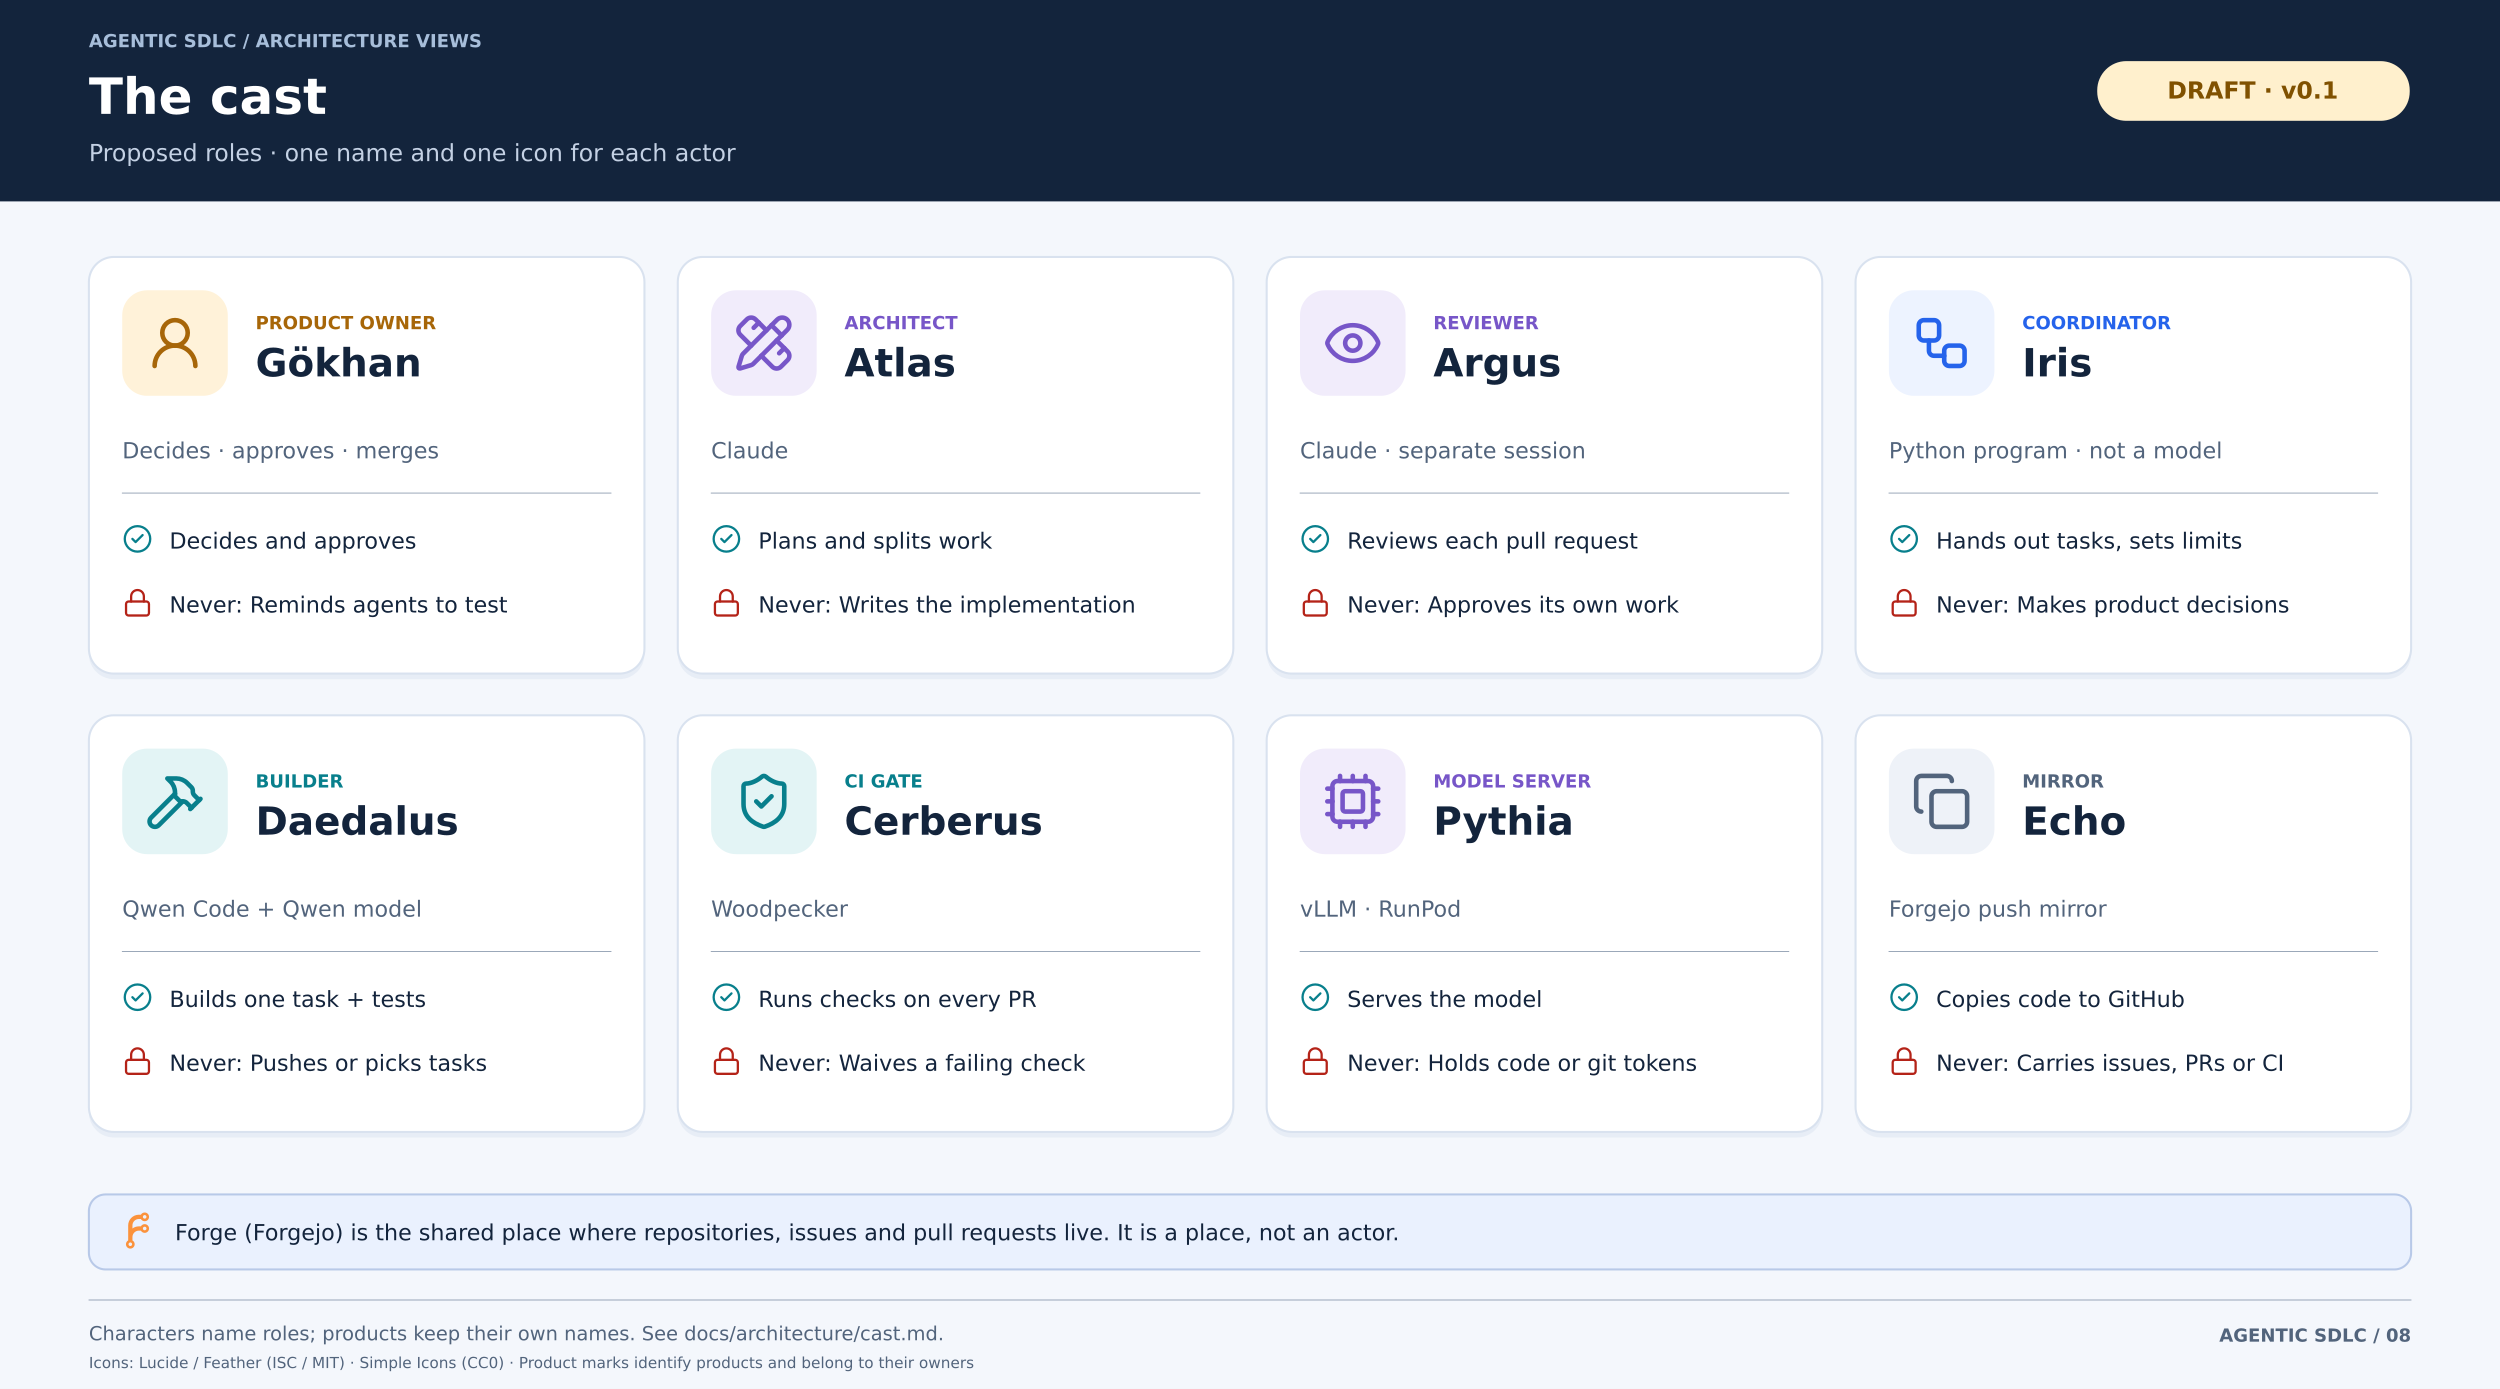
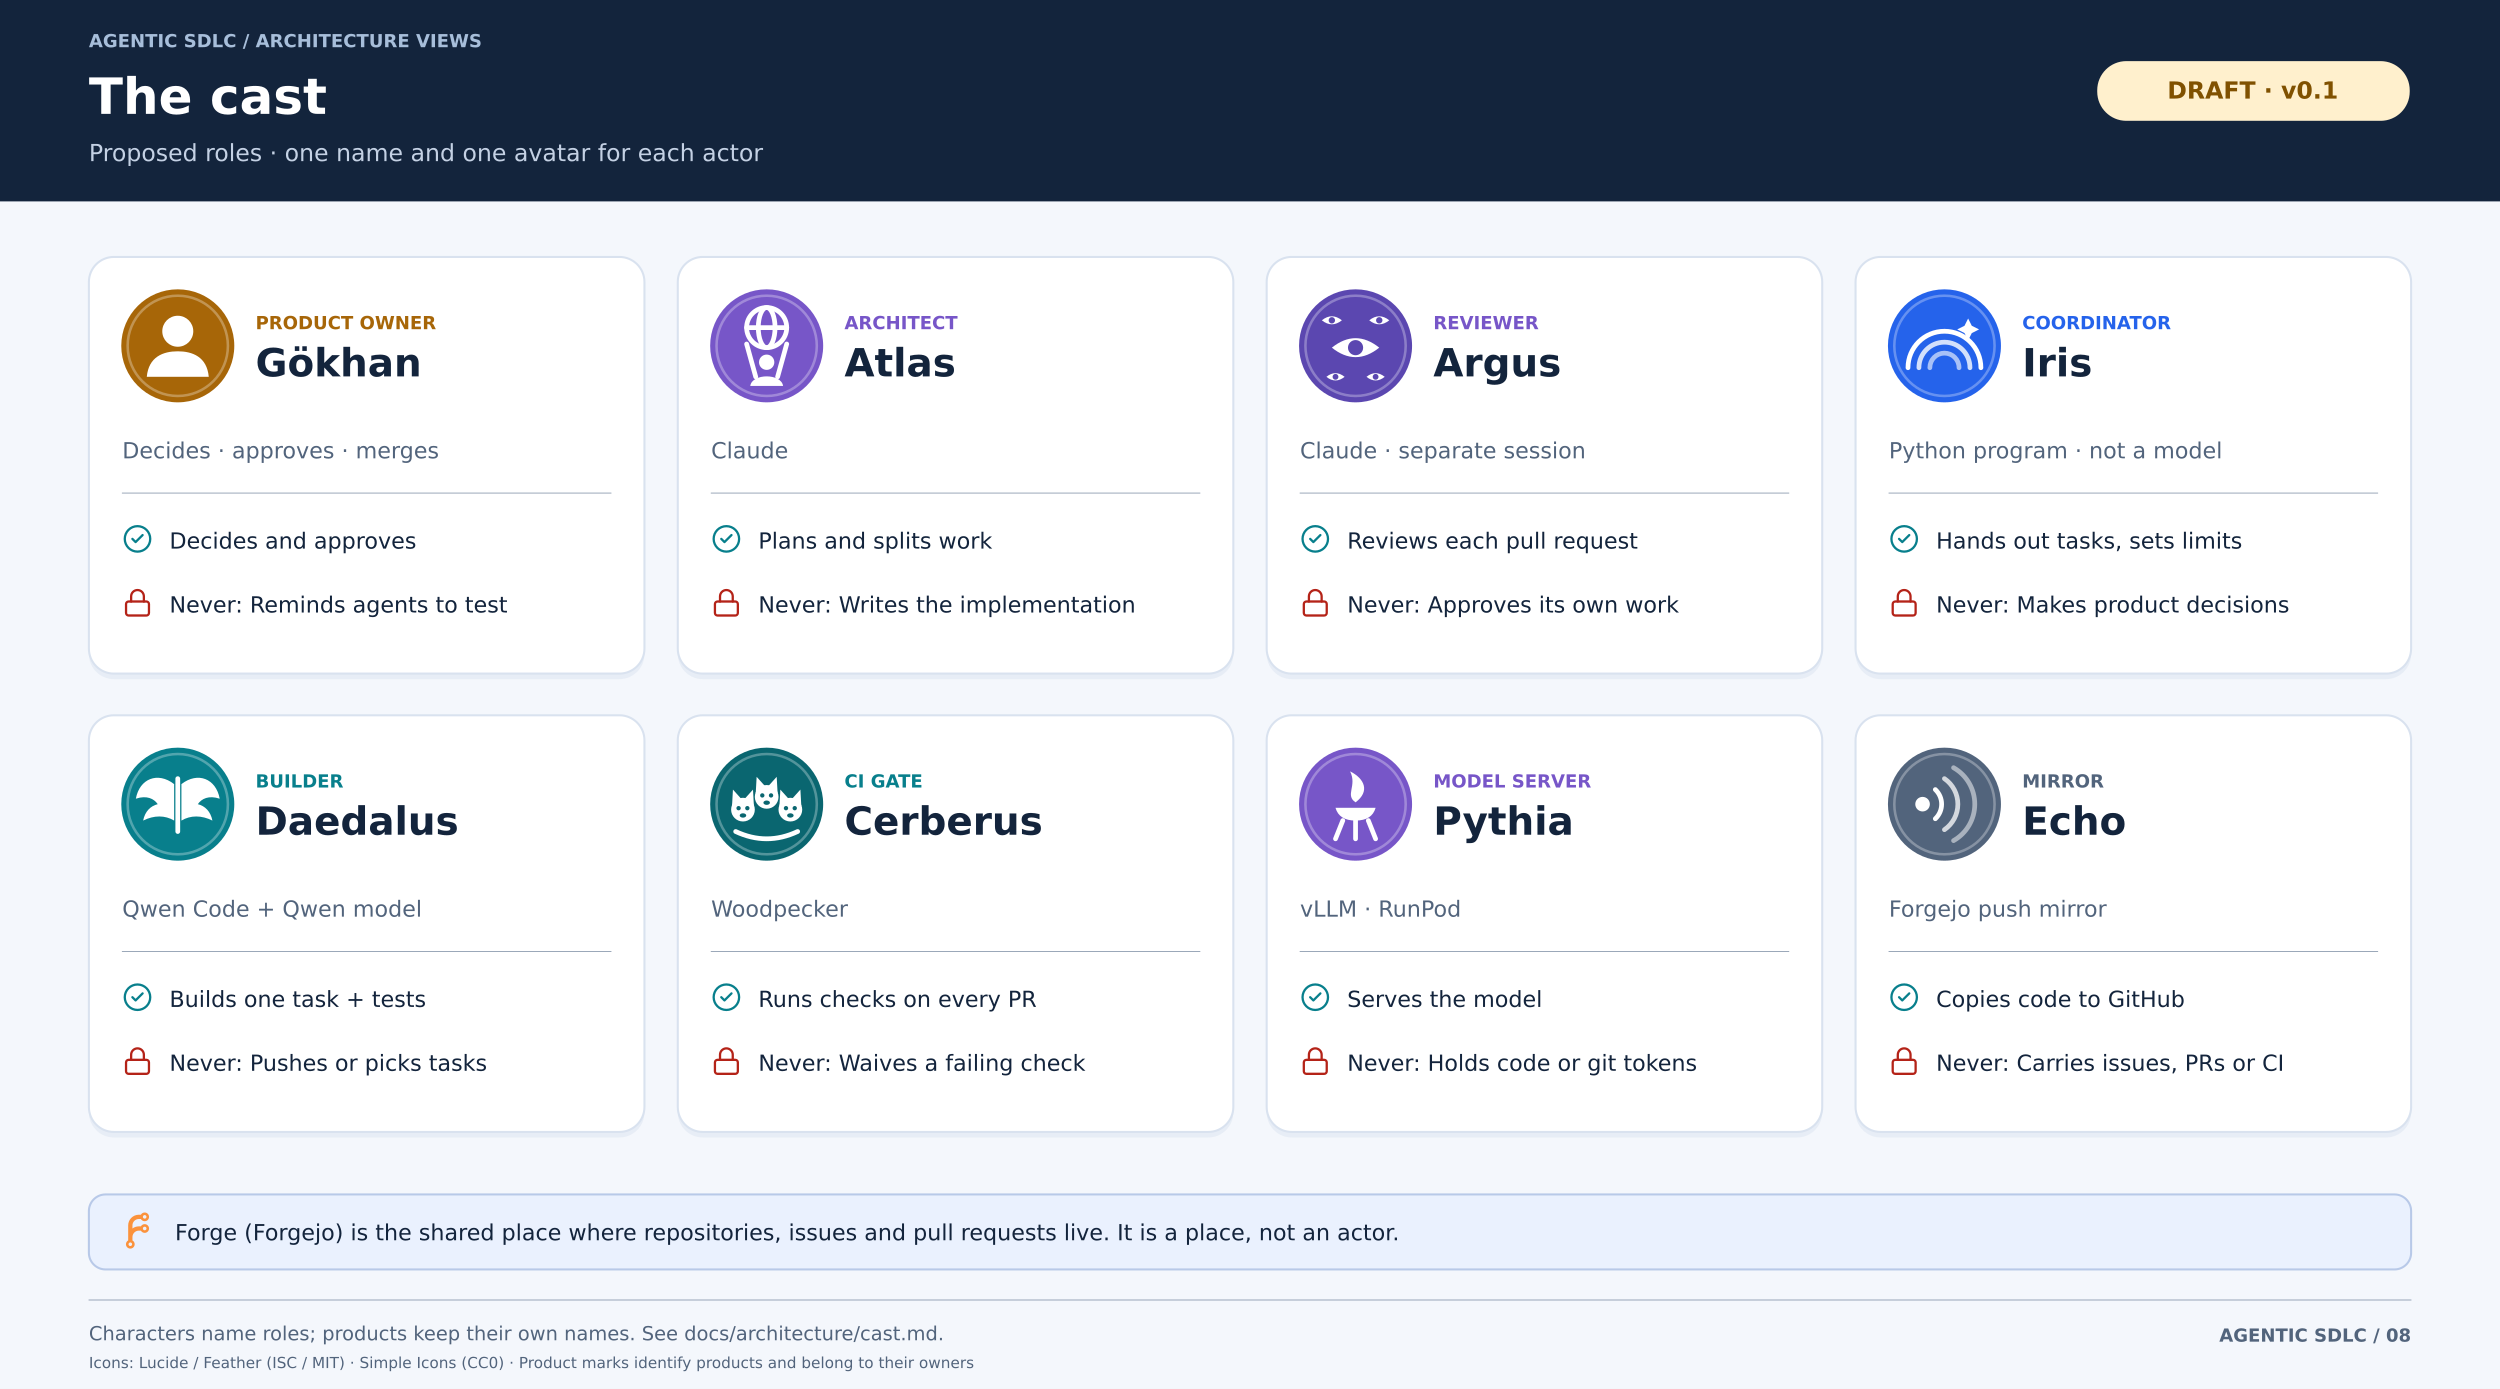
<svg xmlns="http://www.w3.org/2000/svg" width="1800" height="1000" viewBox="0 0 1800 1000" role="img" aria-labelledby="title desc">
  <defs>
    <marker id="blue" viewBox="0 0 10 10" refX="9" refY="5" markerWidth="8" markerHeight="8" orient="auto-start-reverse">
      <path d="M 1 1 L 9 5 L 1 9" fill="none" stroke="#2563EB" stroke-width="1.6" />
    </marker>
    <marker id="teal" viewBox="0 0 10 10" refX="9" refY="5" markerWidth="8" markerHeight="8" orient="auto-start-reverse">
      <path d="M 1 1 L 9 5 L 1 9" fill="none" stroke="#087F8C" stroke-width="1.6" />
    </marker>
    <marker id="purple" viewBox="0 0 10 10" refX="9" refY="5" markerWidth="8" markerHeight="8" orient="auto-start-reverse">
      <path d="M 1 1 L 9 5 L 1 9" fill="none" stroke="#7756C8" stroke-width="1.6" />
    </marker>
    <marker id="gray" viewBox="0 0 10 10" refX="9" refY="5" markerWidth="8" markerHeight="8" orient="auto-start-reverse">
      <path d="M 1 1 L 9 5 L 1 9" fill="none" stroke="#8292A8" stroke-width="1.6" />
    </marker>
    <marker id="amber" viewBox="0 0 10 10" refX="9" refY="5" markerWidth="8" markerHeight="8" orient="auto-start-reverse">
      <path d="M 1 1 L 9 5 L 1 9" fill="none" stroke="#A76608" stroke-width="1.6" />
    </marker>
  </defs>
  <rect x="0" y="0" width="1800" height="1000" rx="0" fill="#F4F7FC" stroke="none" stroke-width="1.5" />
  <rect x="0" y="0" width="1800" height="145" rx="0" fill="#13243C" stroke="none" stroke-width="1.5" />
  <text x="64" y="34" font-family="DejaVu Sans, sans-serif" font-size="13" fill="#A7BEDA" font-weight="700" text-anchor="start">AGENTIC SDLC  /  ARCHITECTURE VIEWS</text>
  <text x="64" y="82" font-family="DejaVu Sans, sans-serif" font-size="36" fill="#FFFFFF" font-weight="700" text-anchor="start">The cast</text>
-   <text x="64" y="116" font-family="DejaVu Sans, sans-serif" font-size="17" fill="#C4D1E4" font-weight="400" text-anchor="start">Proposed roles · one name and one icon for each actor</text>
+   <text x="64" y="116" font-family="DejaVu Sans, sans-serif" font-size="17" fill="#C4D1E4" font-weight="400" text-anchor="start">Proposed roles · one name and one avatar for each actor</text>
  <rect x="1510" y="44" width="225" height="43" rx="21" fill="#FFF0CD" stroke="none" stroke-width="1.5" />
  <text x="1622" y="71" font-family="DejaVu Sans, sans-serif" font-size="17" fill="#805100" font-weight="700" text-anchor="middle">DRAFT · v0.1</text>
  <rect x="64" y="189" width="400" height="300" rx="18" fill="#E1E8F2" opacity=".65" />
  <rect x="64" y="185" width="400" height="300" rx="18" fill="#FFFFFF" stroke="#D9E2EF" stroke-width="1.5" />
-   <rect x="88" y="209" width="76" height="76" rx="18" fill="#FFF2D9" stroke="none" stroke-width="1.5" />
-   <svg x="104" y="225" width="44" height="44" viewBox="0 0 24 24" fill="none" stroke="#A76608" stroke-width="1.8" stroke-linecap="round" stroke-linejoin="round">
-     <circle cx="12" cy="8" r="5" />
-     <path d="M20 21a8 8 0 0 0-16 0" />
+   <svg x="86" y="207" width="84" height="84" viewBox="0 0 64 64">
+     <circle cx="32" cy="32" r="31" fill="#A76608" />
+     <circle cx="32" cy="32" r="27.5" fill="none" stroke="#FFFFFF" stroke-opacity=".3" stroke-width="1.4" />
+     <circle cx="32" cy="24" r="8.5" fill="#FFFFFF" />
+     <path d="M15 49 C16 38 24 35 32 35 C40 35 48 38 49 49 Z" fill="#FFFFFF" />
  </svg>
  <text x="184" y="237" font-family="DejaVu Sans, sans-serif" font-size="13" fill="#A76608" font-weight="700" text-anchor="start">PRODUCT OWNER</text>
  <text x="184" y="271" font-family="DejaVu Sans, sans-serif" font-size="28" fill="#13243C" font-weight="700" text-anchor="start">Gökhan</text>
  <text x="88" y="330" font-family="DejaVu Sans, sans-serif" font-size="16" fill="#52647C" font-weight="400" text-anchor="start">Decides · approves · merges</text>
  <path d="M88 355 H440" fill="none" stroke="#8292A8" stroke-width="0.6" stroke-linecap="round" stroke-linejoin="round" />
  <svg x="88" y="377" width="22" height="22" viewBox="0 0 24 24" fill="none" stroke="#087F8C" stroke-width="1.8" stroke-linecap="round" stroke-linejoin="round">
    <circle cx="12" cy="12" r="10" />
    <path d="m16 9-5.5 5.5L8 12" />
  </svg>
  <text x="122" y="395" font-family="DejaVu Sans, sans-serif" font-size="16" fill="#13243C" font-weight="400" text-anchor="start">Decides and approves</text>
  <svg x="88" y="423" width="22" height="22" viewBox="0 0 24 24" fill="none" stroke="#B42318" stroke-width="1.8" stroke-linecap="round" stroke-linejoin="round">
    <rect width="18" height="11" x="3" y="11" rx="2" ry="2" />
    <path d="M7 11V7a5 5 0 0 1 10 0v4" />
  </svg>
  <text x="122" y="441" font-family="DejaVu Sans, sans-serif" font-size="16" fill="#13243C" font-weight="400" text-anchor="start">Never: Reminds agents to test</text>
  <rect x="488" y="189" width="400" height="300" rx="18" fill="#E1E8F2" opacity=".65" />
  <rect x="488" y="185" width="400" height="300" rx="18" fill="#FFFFFF" stroke="#D9E2EF" stroke-width="1.5" />
-   <rect x="512" y="209" width="76" height="76" rx="18" fill="#F1ECFB" stroke="none" stroke-width="1.5" />
-   <svg x="528" y="225" width="44" height="44" viewBox="0 0 24 24" fill="none" stroke="#7756C8" stroke-width="1.8" stroke-linecap="round" stroke-linejoin="round">
-     <path d="M13 7 8.7 2.7a2.41 2.41 0 0 0-3.4 0L2.7 5.3a2.41 2.41 0 0 0 0 3.4L7 13" />
-     <path d="m8 6 2-2" />
-     <path d="m18 16 2-2" />
-     <path d="m17 11 4.3 4.3c.94.94.94 2.46 0 3.4l-2.6 2.6c-.94.94-2.46.94-3.4 0L11 17" />
-     <path d="M21.174 6.812a1 1 0 0 0-3.986-3.987L3.842 16.174a2 2 0 0 0-.5.83l-1.321 4.352a.5.5 0 0 0 .623.622l4.353-1.32a2 2 0 0 0 .83-.497z" />
-     <path d="m15 5 4 4" />
+   <svg x="510" y="207" width="84" height="84" viewBox="0 0 64 64">
+     <circle cx="32" cy="32" r="31" fill="#7756C8" />
+     <circle cx="32" cy="32" r="27.5" fill="none" stroke="#FFFFFF" stroke-opacity=".3" stroke-width="1.4" />
+     <circle cx="32" cy="22" r="11" stroke="#FFFFFF" stroke-width="2.6" stroke-linecap="round" stroke-linejoin="round" fill="none" />
+     <ellipse cx="32" cy="22" rx="4.6" ry="11" stroke="#FFFFFF" stroke-width="2.6" stroke-linecap="round" stroke-linejoin="round" fill="none" />
+     <path d="M21 22 H43" stroke="#FFFFFF" stroke-width="2.6" stroke-linecap="round" stroke-linejoin="round" fill="none" />
+     <circle cx="32" cy="41" r="4.2" fill="#FFFFFF" />
+     <path d="M23 54 C24 47 40 47 41 54 Z" fill="#FFFFFF" />
+     <path d="M26 49 L21 31 M38 49 L43 31" stroke="#FFFFFF" stroke-width="2.6" stroke-linecap="round" stroke-linejoin="round" fill="none" />
  </svg>
  <text x="608" y="237" font-family="DejaVu Sans, sans-serif" font-size="13" fill="#7756C8" font-weight="700" text-anchor="start">ARCHITECT</text>
  <text x="608" y="271" font-family="DejaVu Sans, sans-serif" font-size="28" fill="#13243C" font-weight="700" text-anchor="start">Atlas</text>
  <text x="512" y="330" font-family="DejaVu Sans, sans-serif" font-size="16" fill="#52647C" font-weight="400" text-anchor="start">Claude</text>
  <path d="M512 355 H864" fill="none" stroke="#8292A8" stroke-width="0.6" stroke-linecap="round" stroke-linejoin="round" />
  <svg x="512" y="377" width="22" height="22" viewBox="0 0 24 24" fill="none" stroke="#087F8C" stroke-width="1.8" stroke-linecap="round" stroke-linejoin="round">
    <circle cx="12" cy="12" r="10" />
    <path d="m16 9-5.5 5.5L8 12" />
  </svg>
  <text x="546" y="395" font-family="DejaVu Sans, sans-serif" font-size="16" fill="#13243C" font-weight="400" text-anchor="start">Plans and splits work</text>
  <svg x="512" y="423" width="22" height="22" viewBox="0 0 24 24" fill="none" stroke="#B42318" stroke-width="1.8" stroke-linecap="round" stroke-linejoin="round">
    <rect width="18" height="11" x="3" y="11" rx="2" ry="2" />
    <path d="M7 11V7a5 5 0 0 1 10 0v4" />
  </svg>
  <text x="546" y="441" font-family="DejaVu Sans, sans-serif" font-size="16" fill="#13243C" font-weight="400" text-anchor="start">Never: Writes the implementation</text>
  <rect x="912" y="189" width="400" height="300" rx="18" fill="#E1E8F2" opacity=".65" />
  <rect x="912" y="185" width="400" height="300" rx="18" fill="#FFFFFF" stroke="#D9E2EF" stroke-width="1.5" />
-   <rect x="936" y="209" width="76" height="76" rx="18" fill="#F1ECFB" stroke="none" stroke-width="1.5" />
-   <svg x="952" y="225" width="44" height="44" viewBox="0 0 24 24" fill="none" stroke="#7756C8" stroke-width="1.8" stroke-linecap="round" stroke-linejoin="round">
-     <path d="M2.062 12.348a1 1 0 0 1 0-.696 10.75 10.75 0 0 1 19.876 0 1 1 0 0 1 0 .696 10.75 10.75 0 0 1-19.876 0" />
-     <circle cx="12" cy="12" r="3" />
+   <svg x="934" y="207" width="84" height="84" viewBox="0 0 64 64">
+     <circle cx="32" cy="32" r="31" fill="#5B47B0" />
+     <circle cx="32" cy="32" r="27.5" fill="none" stroke="#FFFFFF" stroke-opacity=".3" stroke-width="1.4" />
+     <path d="M19 33 Q32 22.6 45 33 Q32 43.4 19 33 Z" fill="#FFFFFF" />
+     <circle cx="32" cy="33" r="4.16" fill="#5B47B0" />
+     <path d="M13.5 18 Q19 13.6 24.5 18 Q19 22.4 13.5 18 Z" fill="#FFFFFF" />
+     <circle cx="19" cy="18" r="1.76" fill="#5B47B0" />
+     <path d="M39.5 18 Q45 13.6 50.5 18 Q45 22.4 39.5 18 Z" fill="#FFFFFF" />
+     <circle cx="45" cy="18" r="1.76" fill="#5B47B0" />
+     <path d="M16 49 Q21 45.0 26 49 Q21 53.0 16 49 Z" fill="#FFFFFF" />
+     <circle cx="21" cy="49" r="1.6" fill="#5B47B0" />
+     <path d="M38 49 Q43 45.0 48 49 Q43 53.0 38 49 Z" fill="#FFFFFF" />
+     <circle cx="43" cy="49" r="1.6" fill="#5B47B0" />
  </svg>
  <text x="1032" y="237" font-family="DejaVu Sans, sans-serif" font-size="13" fill="#7756C8" font-weight="700" text-anchor="start">REVIEWER</text>
  <text x="1032" y="271" font-family="DejaVu Sans, sans-serif" font-size="28" fill="#13243C" font-weight="700" text-anchor="start">Argus</text>
  <text x="936" y="330" font-family="DejaVu Sans, sans-serif" font-size="16" fill="#52647C" font-weight="400" text-anchor="start">Claude · separate session</text>
  <path d="M936 355 H1288" fill="none" stroke="#8292A8" stroke-width="0.6" stroke-linecap="round" stroke-linejoin="round" />
  <svg x="936" y="377" width="22" height="22" viewBox="0 0 24 24" fill="none" stroke="#087F8C" stroke-width="1.8" stroke-linecap="round" stroke-linejoin="round">
    <circle cx="12" cy="12" r="10" />
    <path d="m16 9-5.5 5.5L8 12" />
  </svg>
  <text x="970" y="395" font-family="DejaVu Sans, sans-serif" font-size="16" fill="#13243C" font-weight="400" text-anchor="start">Reviews each pull request</text>
  <svg x="936" y="423" width="22" height="22" viewBox="0 0 24 24" fill="none" stroke="#B42318" stroke-width="1.8" stroke-linecap="round" stroke-linejoin="round">
    <rect width="18" height="11" x="3" y="11" rx="2" ry="2" />
    <path d="M7 11V7a5 5 0 0 1 10 0v4" />
  </svg>
  <text x="970" y="441" font-family="DejaVu Sans, sans-serif" font-size="16" fill="#13243C" font-weight="400" text-anchor="start">Never: Approves its own work</text>
  <rect x="1336" y="189" width="400" height="300" rx="18" fill="#E1E8F2" opacity=".65" />
  <rect x="1336" y="185" width="400" height="300" rx="18" fill="#FFFFFF" stroke="#D9E2EF" stroke-width="1.5" />
-   <rect x="1360" y="209" width="76" height="76" rx="18" fill="#EDF3FF" stroke="none" stroke-width="1.5" />
-   <svg x="1376" y="225" width="44" height="44" viewBox="0 0 24 24" fill="none" stroke="#2563EB" stroke-width="1.8" stroke-linecap="round" stroke-linejoin="round">
-     <rect width="8" height="8" x="3" y="3" rx="2" />
-     <path d="M7 11v4a2 2 0 0 0 2 2h4" />
-     <rect width="8" height="8" x="13" y="13" rx="2" />
+   <svg x="1358" y="207" width="84" height="84" viewBox="0 0 64 64">
+     <circle cx="32" cy="32" r="31" fill="#2563EB" />
+     <circle cx="32" cy="32" r="27.5" fill="none" stroke="#FFFFFF" stroke-opacity=".3" stroke-width="1.4" />
+     <path d="M12 44 A20 20 0 0 1 52 44" stroke="#FFFFFF" stroke-width="2.6" stroke-linecap="round" stroke-linejoin="round" fill="none" />
+     <path d="M18 44 A14 14 0 0 1 46 44" stroke="#FFFFFF" stroke-opacity=".8" stroke-width="2.6" fill="none" stroke-linecap="round" />
+     <path d="M24 44 A8 8 0 0 1 40 44" stroke="#FFFFFF" stroke-opacity=".6" stroke-width="2.6" fill="none" stroke-linecap="round" />
+     <path d="M45 17 L47 21 L51 23 L47 25 L45 29 L43 25 L39 23 L43 21 Z" fill="#FFFFFF" />
  </svg>
  <text x="1456" y="237" font-family="DejaVu Sans, sans-serif" font-size="13" fill="#2563EB" font-weight="700" text-anchor="start">COORDINATOR</text>
  <text x="1456" y="271" font-family="DejaVu Sans, sans-serif" font-size="28" fill="#13243C" font-weight="700" text-anchor="start">Iris</text>
  <text x="1360" y="330" font-family="DejaVu Sans, sans-serif" font-size="16" fill="#52647C" font-weight="400" text-anchor="start">Python program · not a model</text>
  <path d="M1360 355 H1712" fill="none" stroke="#8292A8" stroke-width="0.6" stroke-linecap="round" stroke-linejoin="round" />
  <svg x="1360" y="377" width="22" height="22" viewBox="0 0 24 24" fill="none" stroke="#087F8C" stroke-width="1.8" stroke-linecap="round" stroke-linejoin="round">
    <circle cx="12" cy="12" r="10" />
    <path d="m16 9-5.5 5.5L8 12" />
  </svg>
  <text x="1394" y="395" font-family="DejaVu Sans, sans-serif" font-size="16" fill="#13243C" font-weight="400" text-anchor="start">Hands out tasks, sets limits</text>
  <svg x="1360" y="423" width="22" height="22" viewBox="0 0 24 24" fill="none" stroke="#B42318" stroke-width="1.8" stroke-linecap="round" stroke-linejoin="round">
    <rect width="18" height="11" x="3" y="11" rx="2" ry="2" />
    <path d="M7 11V7a5 5 0 0 1 10 0v4" />
  </svg>
  <text x="1394" y="441" font-family="DejaVu Sans, sans-serif" font-size="16" fill="#13243C" font-weight="400" text-anchor="start">Never: Makes product decisions</text>
  <rect x="64" y="519" width="400" height="300" rx="18" fill="#E1E8F2" opacity=".65" />
  <rect x="64" y="515" width="400" height="300" rx="18" fill="#FFFFFF" stroke="#D9E2EF" stroke-width="1.5" />
-   <rect x="88" y="539" width="76" height="76" rx="18" fill="#E3F4F5" stroke="none" stroke-width="1.5" />
-   <svg x="104" y="555" width="44" height="44" viewBox="0 0 24 24" fill="none" stroke="#087F8C" stroke-width="1.8" stroke-linecap="round" stroke-linejoin="round">
-     <path d="m15 12-9.373 9.373a1 1 0 0 1-3.001-3L12 9" />
-     <path d="m18 15 4-4" />
-     <path d="m21.5 11.5-1.914-1.914A2 2 0 0 1 19 8.172v-.344a2 2 0 0 0-.586-1.414l-1.657-1.657A6 6 0 0 0 12.516 3H9l1.243 1.243A6 6 0 0 1 12 8.485V10l2 2h1.172a2 2 0 0 1 1.414.586L18.5 14.5" />
+   <svg x="86" y="537" width="84" height="84" viewBox="0 0 64 64">
+     <circle cx="32" cy="32" r="31" fill="#087F8C" />
+     <circle cx="32" cy="32" r="27.5" fill="none" stroke="#FFFFFF" stroke-opacity=".3" stroke-width="1.4" />
+     <path d="M30 21 C21 14 11 18 9 29 C15 27 19 29 21 32 C17 33 14 36 13 41 C19 38 25 38 30 41 Z" fill="#FFFFFF" />
+     <path d="M34 21 C43 14 53 18 55 29 C49 27 45 29 43 32 C47 33 50 36 51 41 C45 38 39 38 34 41 Z" fill="#FFFFFF" />
+     <path d="M32 18 V47" stroke="#FFFFFF" stroke-width="2.6" stroke-linecap="round" stroke-linejoin="round" fill="none" />
  </svg>
  <text x="184" y="567" font-family="DejaVu Sans, sans-serif" font-size="13" fill="#087F8C" font-weight="700" text-anchor="start">BUILDER</text>
  <text x="184" y="601" font-family="DejaVu Sans, sans-serif" font-size="28" fill="#13243C" font-weight="700" text-anchor="start">Daedalus</text>
  <text x="88" y="660" font-family="DejaVu Sans, sans-serif" font-size="16" fill="#52647C" font-weight="400" text-anchor="start">Qwen Code + Qwen model</text>
  <path d="M88 685 H440" fill="none" stroke="#8292A8" stroke-width="0.6" stroke-linecap="round" stroke-linejoin="round" />
  <svg x="88" y="707" width="22" height="22" viewBox="0 0 24 24" fill="none" stroke="#087F8C" stroke-width="1.8" stroke-linecap="round" stroke-linejoin="round">
    <circle cx="12" cy="12" r="10" />
    <path d="m16 9-5.5 5.5L8 12" />
  </svg>
  <text x="122" y="725" font-family="DejaVu Sans, sans-serif" font-size="16" fill="#13243C" font-weight="400" text-anchor="start">Builds one task + tests</text>
  <svg x="88" y="753" width="22" height="22" viewBox="0 0 24 24" fill="none" stroke="#B42318" stroke-width="1.8" stroke-linecap="round" stroke-linejoin="round">
    <rect width="18" height="11" x="3" y="11" rx="2" ry="2" />
    <path d="M7 11V7a5 5 0 0 1 10 0v4" />
  </svg>
  <text x="122" y="771" font-family="DejaVu Sans, sans-serif" font-size="16" fill="#13243C" font-weight="400" text-anchor="start">Never: Pushes or picks tasks</text>
  <rect x="488" y="519" width="400" height="300" rx="18" fill="#E1E8F2" opacity=".65" />
  <rect x="488" y="515" width="400" height="300" rx="18" fill="#FFFFFF" stroke="#D9E2EF" stroke-width="1.5" />
-   <rect x="512" y="539" width="76" height="76" rx="18" fill="#E3F4F5" stroke="none" stroke-width="1.5" />
-   <svg x="528" y="555" width="44" height="44" viewBox="0 0 24 24" fill="none" stroke="#087F8C" stroke-width="1.8" stroke-linecap="round" stroke-linejoin="round">
-     <path d="M20 13c0 5-3.5 7.5-7.66 8.95a1 1 0 0 1-.67-.01C7.5 20.5 4 18 4 13V6a1 1 0 0 1 1-1c2 0 4.5-1.2 6.24-2.72a1.17 1.17 0 0 1 1.52 0C14.51 3.81 17 5 19 5a1 1 0 0 1 1 1z" />
-     <path d="m9 12 2 2 4-4" />
+   <svg x="510" y="537" width="84" height="84" viewBox="0 0 64 64">
+     <circle cx="32" cy="32" r="31" fill="#0A6670" />
+     <circle cx="32" cy="32" r="27.5" fill="none" stroke="#FFFFFF" stroke-opacity=".3" stroke-width="1.4" />
+     <polygon points="13,33 13.5,24 18,29" fill="#FFFFFF" />
+     <polygon points="25,33 24.5,24 20,29" fill="#FFFFFF" />
+     <circle cx="19" cy="35" r="6.5" fill="#FFFFFF" />
+     <circle cx="16.6" cy="34.2" r="1.2" fill="#0A6670" />
+     <circle cx="21.4" cy="34.2" r="1.2" fill="#0A6670" />
+     <ellipse cx="19" cy="38.2" rx="1.8" ry="1.2" fill="#0A6670" />
+     <polygon points="39,33 39.5,24 44,29" fill="#FFFFFF" />
+     <polygon points="51,33 50.5,24 46,29" fill="#FFFFFF" />
+     <circle cx="45" cy="35" r="6.5" fill="#FFFFFF" />
+     <circle cx="42.6" cy="34.2" r="1.2" fill="#0A6670" />
+     <circle cx="47.4" cy="34.2" r="1.2" fill="#0A6670" />
+     <ellipse cx="45" cy="38.2" rx="1.8" ry="1.2" fill="#0A6670" />
+     <polygon points="26,26 26.5,17 31,22" fill="#FFFFFF" />
+     <polygon points="38,26 37.5,17 33,22" fill="#FFFFFF" />
+     <circle cx="32" cy="28" r="6.5" fill="#FFFFFF" />
+     <circle cx="29.6" cy="27.2" r="1.2" fill="#0A6670" />
+     <circle cx="34.4" cy="27.2" r="1.2" fill="#0A6670" />
+     <ellipse cx="32" cy="31.2" rx="1.8" ry="1.2" fill="#0A6670" />
+     <path d="M15 47 Q32 55 49 47" stroke="#FFFFFF" stroke-width="2.6" stroke-linecap="round" stroke-linejoin="round" fill="none" />
  </svg>
  <text x="608" y="567" font-family="DejaVu Sans, sans-serif" font-size="13" fill="#087F8C" font-weight="700" text-anchor="start">CI GATE</text>
  <text x="608" y="601" font-family="DejaVu Sans, sans-serif" font-size="28" fill="#13243C" font-weight="700" text-anchor="start">Cerberus</text>
  <text x="512" y="660" font-family="DejaVu Sans, sans-serif" font-size="16" fill="#52647C" font-weight="400" text-anchor="start">Woodpecker</text>
  <path d="M512 685 H864" fill="none" stroke="#8292A8" stroke-width="0.6" stroke-linecap="round" stroke-linejoin="round" />
  <svg x="512" y="707" width="22" height="22" viewBox="0 0 24 24" fill="none" stroke="#087F8C" stroke-width="1.8" stroke-linecap="round" stroke-linejoin="round">
    <circle cx="12" cy="12" r="10" />
    <path d="m16 9-5.5 5.5L8 12" />
  </svg>
  <text x="546" y="725" font-family="DejaVu Sans, sans-serif" font-size="16" fill="#13243C" font-weight="400" text-anchor="start">Runs checks on every PR</text>
  <svg x="512" y="753" width="22" height="22" viewBox="0 0 24 24" fill="none" stroke="#B42318" stroke-width="1.8" stroke-linecap="round" stroke-linejoin="round">
    <rect width="18" height="11" x="3" y="11" rx="2" ry="2" />
    <path d="M7 11V7a5 5 0 0 1 10 0v4" />
  </svg>
  <text x="546" y="771" font-family="DejaVu Sans, sans-serif" font-size="16" fill="#13243C" font-weight="400" text-anchor="start">Never: Waives a failing check</text>
  <rect x="912" y="519" width="400" height="300" rx="18" fill="#E1E8F2" opacity=".65" />
  <rect x="912" y="515" width="400" height="300" rx="18" fill="#FFFFFF" stroke="#D9E2EF" stroke-width="1.5" />
-   <rect x="936" y="539" width="76" height="76" rx="18" fill="#F1ECFB" stroke="none" stroke-width="1.5" />
-   <svg x="952" y="555" width="44" height="44" viewBox="0 0 24 24" fill="none" stroke="#7756C8" stroke-width="1.8" stroke-linecap="round" stroke-linejoin="round">
-     <path d="M12 20v2" />
-     <path d="M12 2v2" />
-     <path d="M17 20v2" />
-     <path d="M17 2v2" />
-     <path d="M2 12h2" />
-     <path d="M2 17h2" />
-     <path d="M2 7h2" />
-     <path d="M20 12h2" />
-     <path d="M20 17h2" />
-     <path d="M20 7h2" />
-     <path d="M7 20v2" />
-     <path d="M7 2v2" />
-     <rect x="4" y="4" width="16" height="16" rx="2" />
-     <rect x="8" y="8" width="8" height="8" rx="1" />
+   <svg x="934" y="537" width="84" height="84" viewBox="0 0 64 64">
+     <circle cx="32" cy="32" r="31" fill="#7756C8" />
+     <circle cx="32" cy="32" r="27.5" fill="none" stroke="#FFFFFF" stroke-opacity=".3" stroke-width="1.4" />
+     <path d="M21 34 H43 Q41 41 32 41 Q23 41 21 34 Z" fill="#FFFFFF" />
+     <path d="M25 41 L21 51 M39 41 L43 51 M32 41 V51" stroke="#FFFFFF" stroke-width="2.6" stroke-linecap="round" stroke-linejoin="round" fill="none" />
+     <path d="M32 31 C26 27 33 22 29 14 C37 18 40 25 32 31 Z" fill="#FFFFFF" />
  </svg>
  <text x="1032" y="567" font-family="DejaVu Sans, sans-serif" font-size="13" fill="#7756C8" font-weight="700" text-anchor="start">MODEL SERVER</text>
  <text x="1032" y="601" font-family="DejaVu Sans, sans-serif" font-size="28" fill="#13243C" font-weight="700" text-anchor="start">Pythia</text>
  <text x="936" y="660" font-family="DejaVu Sans, sans-serif" font-size="16" fill="#52647C" font-weight="400" text-anchor="start">vLLM · RunPod</text>
  <path d="M936 685 H1288" fill="none" stroke="#8292A8" stroke-width="0.6" stroke-linecap="round" stroke-linejoin="round" />
  <svg x="936" y="707" width="22" height="22" viewBox="0 0 24 24" fill="none" stroke="#087F8C" stroke-width="1.8" stroke-linecap="round" stroke-linejoin="round">
    <circle cx="12" cy="12" r="10" />
    <path d="m16 9-5.5 5.5L8 12" />
  </svg>
  <text x="970" y="725" font-family="DejaVu Sans, sans-serif" font-size="16" fill="#13243C" font-weight="400" text-anchor="start">Serves the model</text>
  <svg x="936" y="753" width="22" height="22" viewBox="0 0 24 24" fill="none" stroke="#B42318" stroke-width="1.8" stroke-linecap="round" stroke-linejoin="round">
    <rect width="18" height="11" x="3" y="11" rx="2" ry="2" />
    <path d="M7 11V7a5 5 0 0 1 10 0v4" />
  </svg>
  <text x="970" y="771" font-family="DejaVu Sans, sans-serif" font-size="16" fill="#13243C" font-weight="400" text-anchor="start">Never: Holds code or git tokens</text>
  <rect x="1336" y="519" width="400" height="300" rx="18" fill="#E1E8F2" opacity=".65" />
  <rect x="1336" y="515" width="400" height="300" rx="18" fill="#FFFFFF" stroke="#D9E2EF" stroke-width="1.5" />
-   <rect x="1360" y="539" width="76" height="76" rx="18" fill="#EEF2F8" stroke="none" stroke-width="1.5" />
-   <svg x="1376" y="555" width="44" height="44" viewBox="0 0 24 24" fill="none" stroke="#52647C" stroke-width="1.8" stroke-linecap="round" stroke-linejoin="round">
-     <rect width="14" height="14" x="8" y="8" rx="2" ry="2" />
-     <path d="M4 16c-1.1 0-2-.9-2-2V4c0-1.1.9-2 2-2h10c1.1 0 2 .9 2 2" />
+   <svg x="1358" y="537" width="84" height="84" viewBox="0 0 64 64">
+     <circle cx="32" cy="32" r="31" fill="#52647C" />
+     <circle cx="32" cy="32" r="27.5" fill="none" stroke="#FFFFFF" stroke-opacity=".3" stroke-width="1.4" />
+     <circle cx="20" cy="32" r="4" fill="#FFFFFF" />
+     <path d="M27 24 A11 11 0 0 1 27 40" stroke="#FFFFFF" stroke-width="2.6" stroke-linecap="round" stroke-linejoin="round" fill="none" />
+     <path d="M32 18 A17 17 0 0 1 32 46" stroke="#FFFFFF" stroke-opacity=".75" stroke-width="2.6" fill="none" stroke-linecap="round" />
+     <path d="M37 12 A23 23 0 0 1 37 52" stroke="#FFFFFF" stroke-opacity=".5" stroke-width="2.6" fill="none" stroke-linecap="round" />
  </svg>
  <text x="1456" y="567" font-family="DejaVu Sans, sans-serif" font-size="13" fill="#52647C" font-weight="700" text-anchor="start">MIRROR</text>
  <text x="1456" y="601" font-family="DejaVu Sans, sans-serif" font-size="28" fill="#13243C" font-weight="700" text-anchor="start">Echo</text>
  <text x="1360" y="660" font-family="DejaVu Sans, sans-serif" font-size="16" fill="#52647C" font-weight="400" text-anchor="start">Forgejo push mirror</text>
  <path d="M1360 685 H1712" fill="none" stroke="#8292A8" stroke-width="0.6" stroke-linecap="round" stroke-linejoin="round" />
  <svg x="1360" y="707" width="22" height="22" viewBox="0 0 24 24" fill="none" stroke="#087F8C" stroke-width="1.8" stroke-linecap="round" stroke-linejoin="round">
    <circle cx="12" cy="12" r="10" />
    <path d="m16 9-5.5 5.5L8 12" />
  </svg>
  <text x="1394" y="725" font-family="DejaVu Sans, sans-serif" font-size="16" fill="#13243C" font-weight="400" text-anchor="start">Copies code to GitHub</text>
  <svg x="1360" y="753" width="22" height="22" viewBox="0 0 24 24" fill="none" stroke="#B42318" stroke-width="1.8" stroke-linecap="round" stroke-linejoin="round">
    <rect width="18" height="11" x="3" y="11" rx="2" ry="2" />
    <path d="M7 11V7a5 5 0 0 1 10 0v4" />
  </svg>
  <text x="1394" y="771" font-family="DejaVu Sans, sans-serif" font-size="16" fill="#13243C" font-weight="400" text-anchor="start">Never: Carries issues, PRs or CI</text>
  <rect x="64" y="860" width="1672" height="54" rx="12" fill="#EAF1FE" stroke="#B8C9E8" stroke-width="1.5" />
  <svg x="86" y="873" width="26" height="26" viewBox="0 0 24 24" fill="#FB923C">
    <path d="M16.777 0c1.602 0 2.9 1.299 2.9 2.901s-1.299 2.9-2.9 2.9c-1.085 0-2.031-.596-2.529-1.479H12.91c-2.332 0-4.227 1.872-4.265 4.195l-.001 2.118a7.076 7.076 0 0 1 4.148-1.421l.118-.001 1.339 0c.497-.883 1.443-1.479 2.529-1.479 1.602 0 2.9 1.299 2.9 2.901s-1.299 2.9-2.9 2.9c-1.085 0-2.031-.596-2.529-1.479H12.91c-2.332 0-4.227 1.872-4.265 4.195l-.001 2.319c.883.497 1.479 1.443 1.479 2.529 0 1.602-1.299 2.901-2.901 2.901-1.602 0-2.9-1.299-2.9-2.901 0-1.085.596-2.031 1.479-2.529l-0-9.983c0-3.887 3.119-7.045 6.992-7.108l.118-.001h1.339C14.746.596 15.692 0 16.777 0ZM7.223 19.905c-.66 0-1.194.535-1.194 1.194s.535 1.194 1.194 1.194 1.194-.535 1.194-1.194-.535-1.194-1.194-1.194Zm9.555-10.464c-.66 0-1.194.535-1.194 1.194s.535 1.194 1.194 1.194c.66 0 1.194-.535 1.194-1.194s-.535-1.194-1.194-1.194Zm0-7.735c-.66 0-1.194.535-1.194 1.194s.535 1.194 1.194 1.194c.66 0 1.194-.535 1.194-1.194s-.535-1.194-1.194-1.194Z" />
  </svg>
  <text x="126" y="893" font-family="DejaVu Sans, sans-serif" font-size="16" fill="#13243C" font-weight="400" text-anchor="start">Forge (Forgejo) is the shared place where repositories, issues and pull requests live. It is a place, not an actor.</text>
  <path d="M64 936 H1736" fill="none" stroke="#8292A8" stroke-width="0.6" stroke-linecap="round" stroke-linejoin="round" />
  <text x="64" y="965" font-family="DejaVu Sans, sans-serif" font-size="14" fill="#52647C" font-weight="400" text-anchor="start">Characters name roles; products keep their own names. See docs/architecture/cast.md.</text>
  <text x="64" y="985" font-family="DejaVu Sans, sans-serif" font-size="11" fill="#52647C" font-weight="400" text-anchor="start">Icons: Lucide / Feather (ISC / MIT) · Simple Icons (CC0) · Product marks identify products and belong to their owners</text>
  <text x="1736" y="966" font-family="DejaVu Sans, sans-serif" font-size="13" fill="#52647C" font-weight="700" text-anchor="end">AGENTIC SDLC  /  08</text>
</svg>
